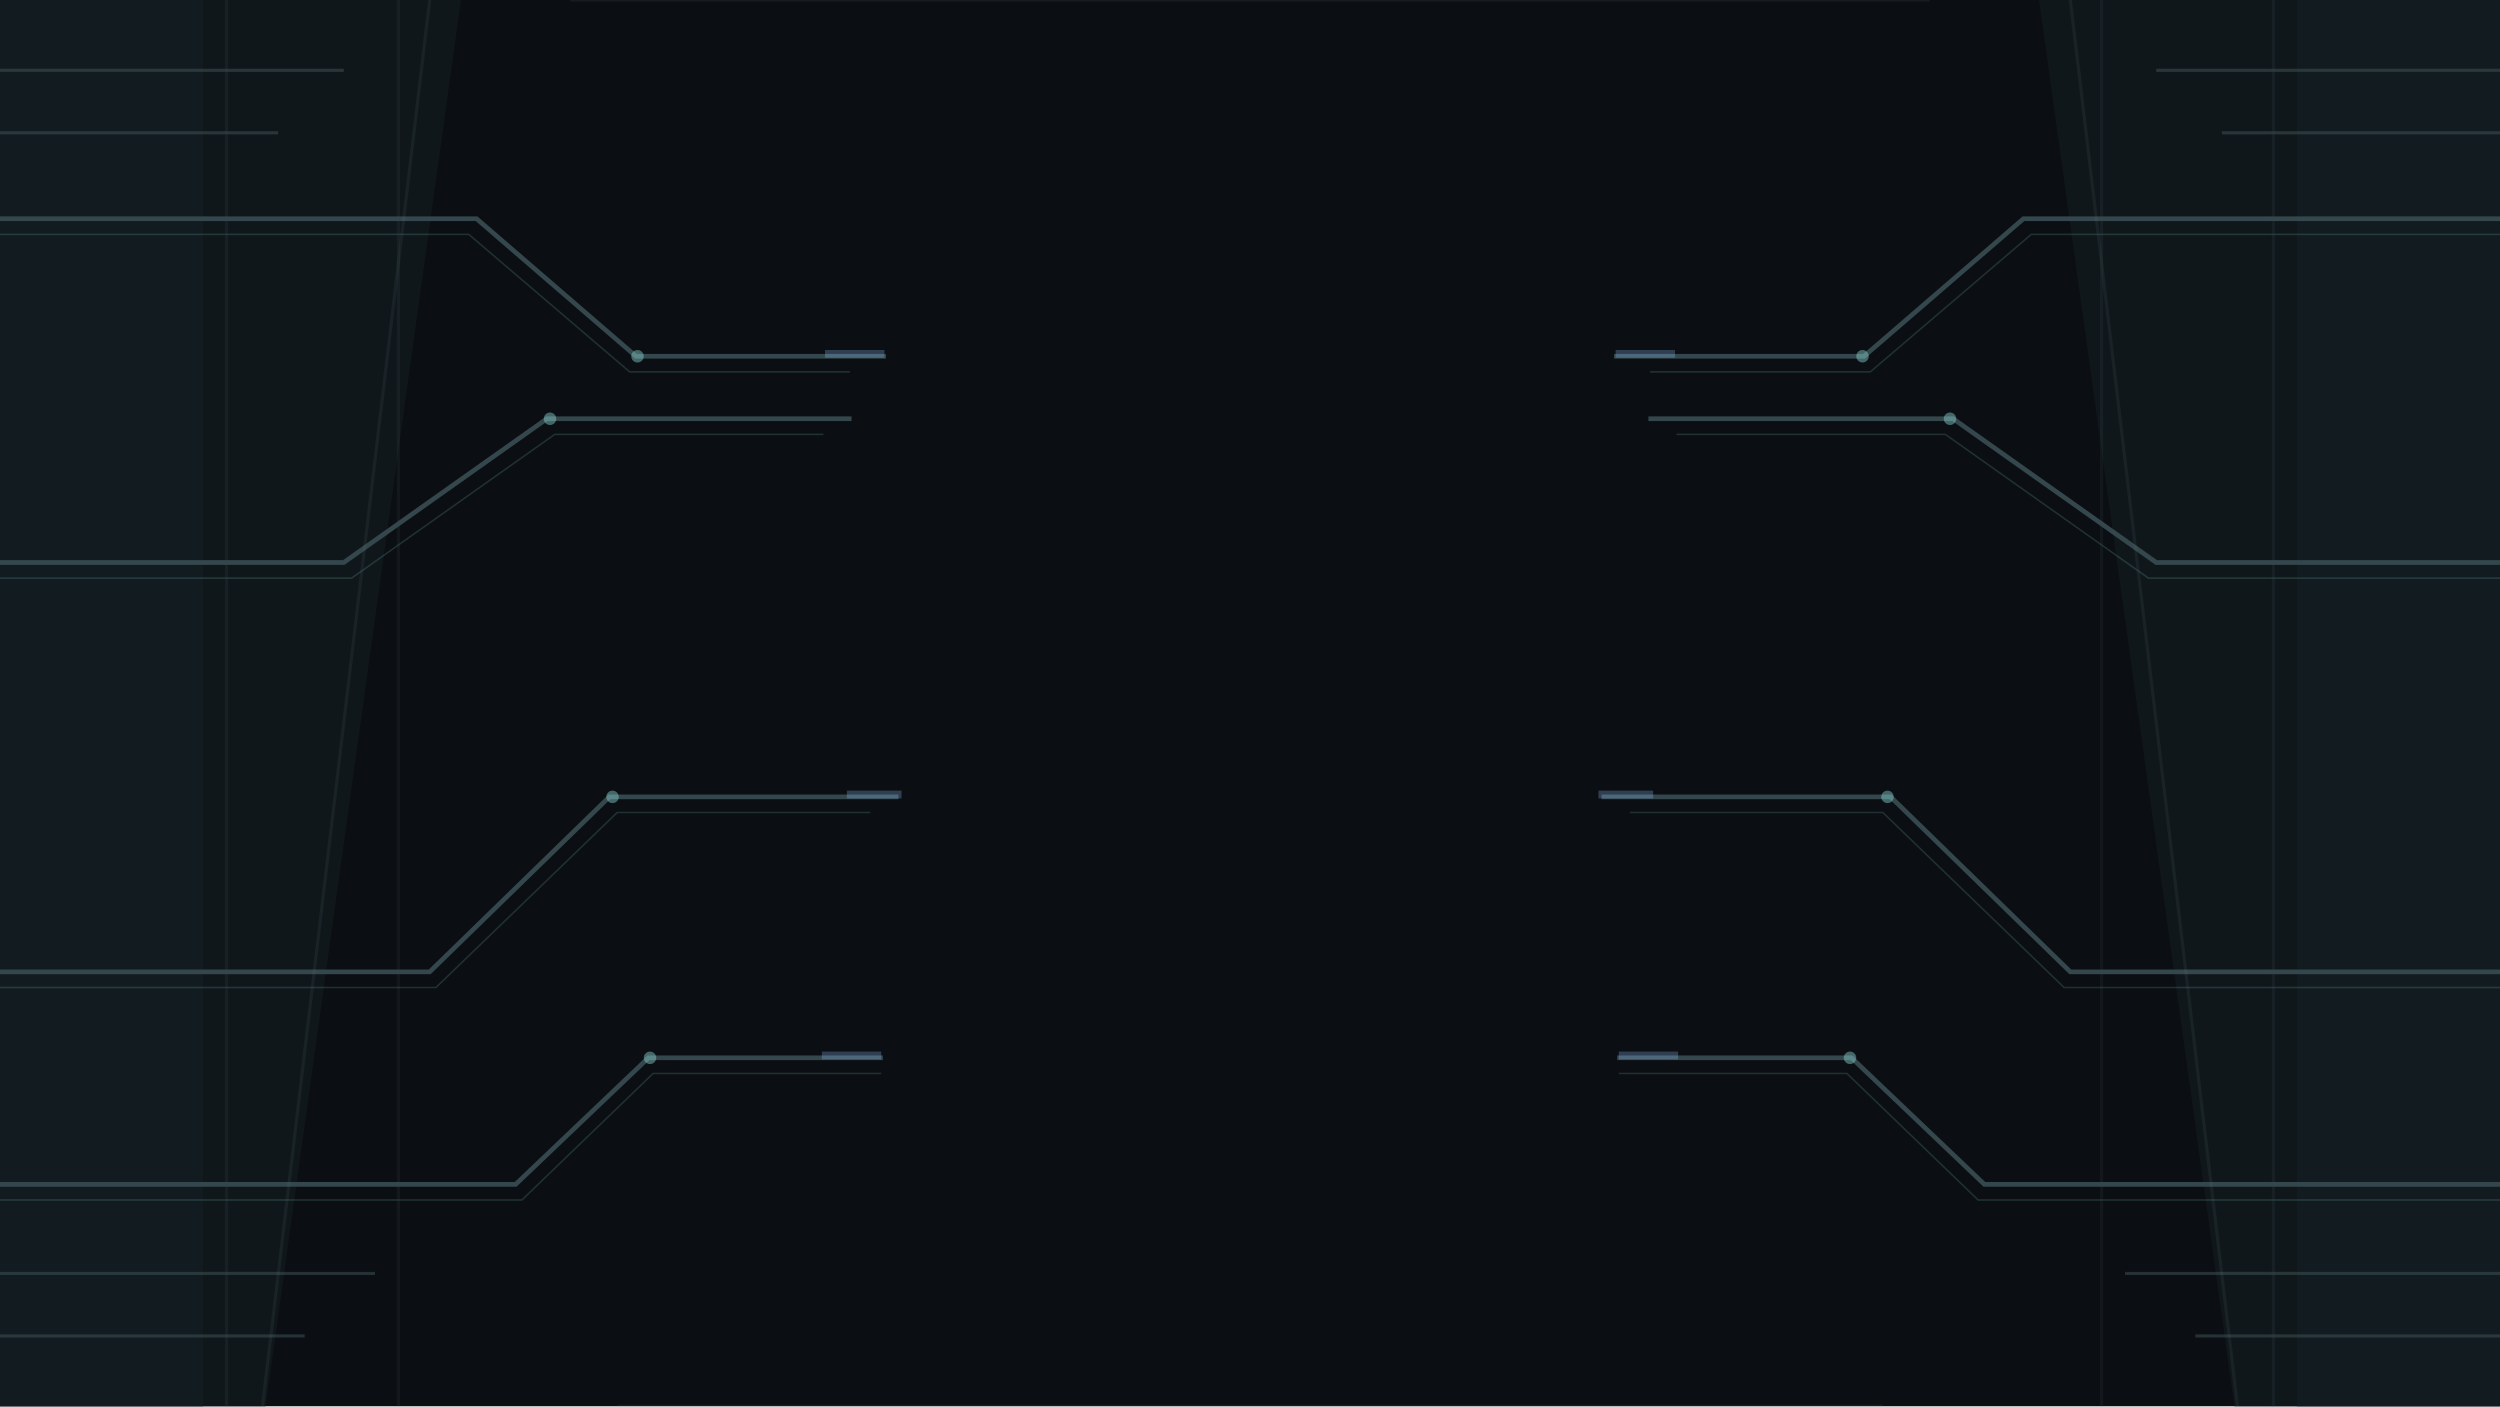
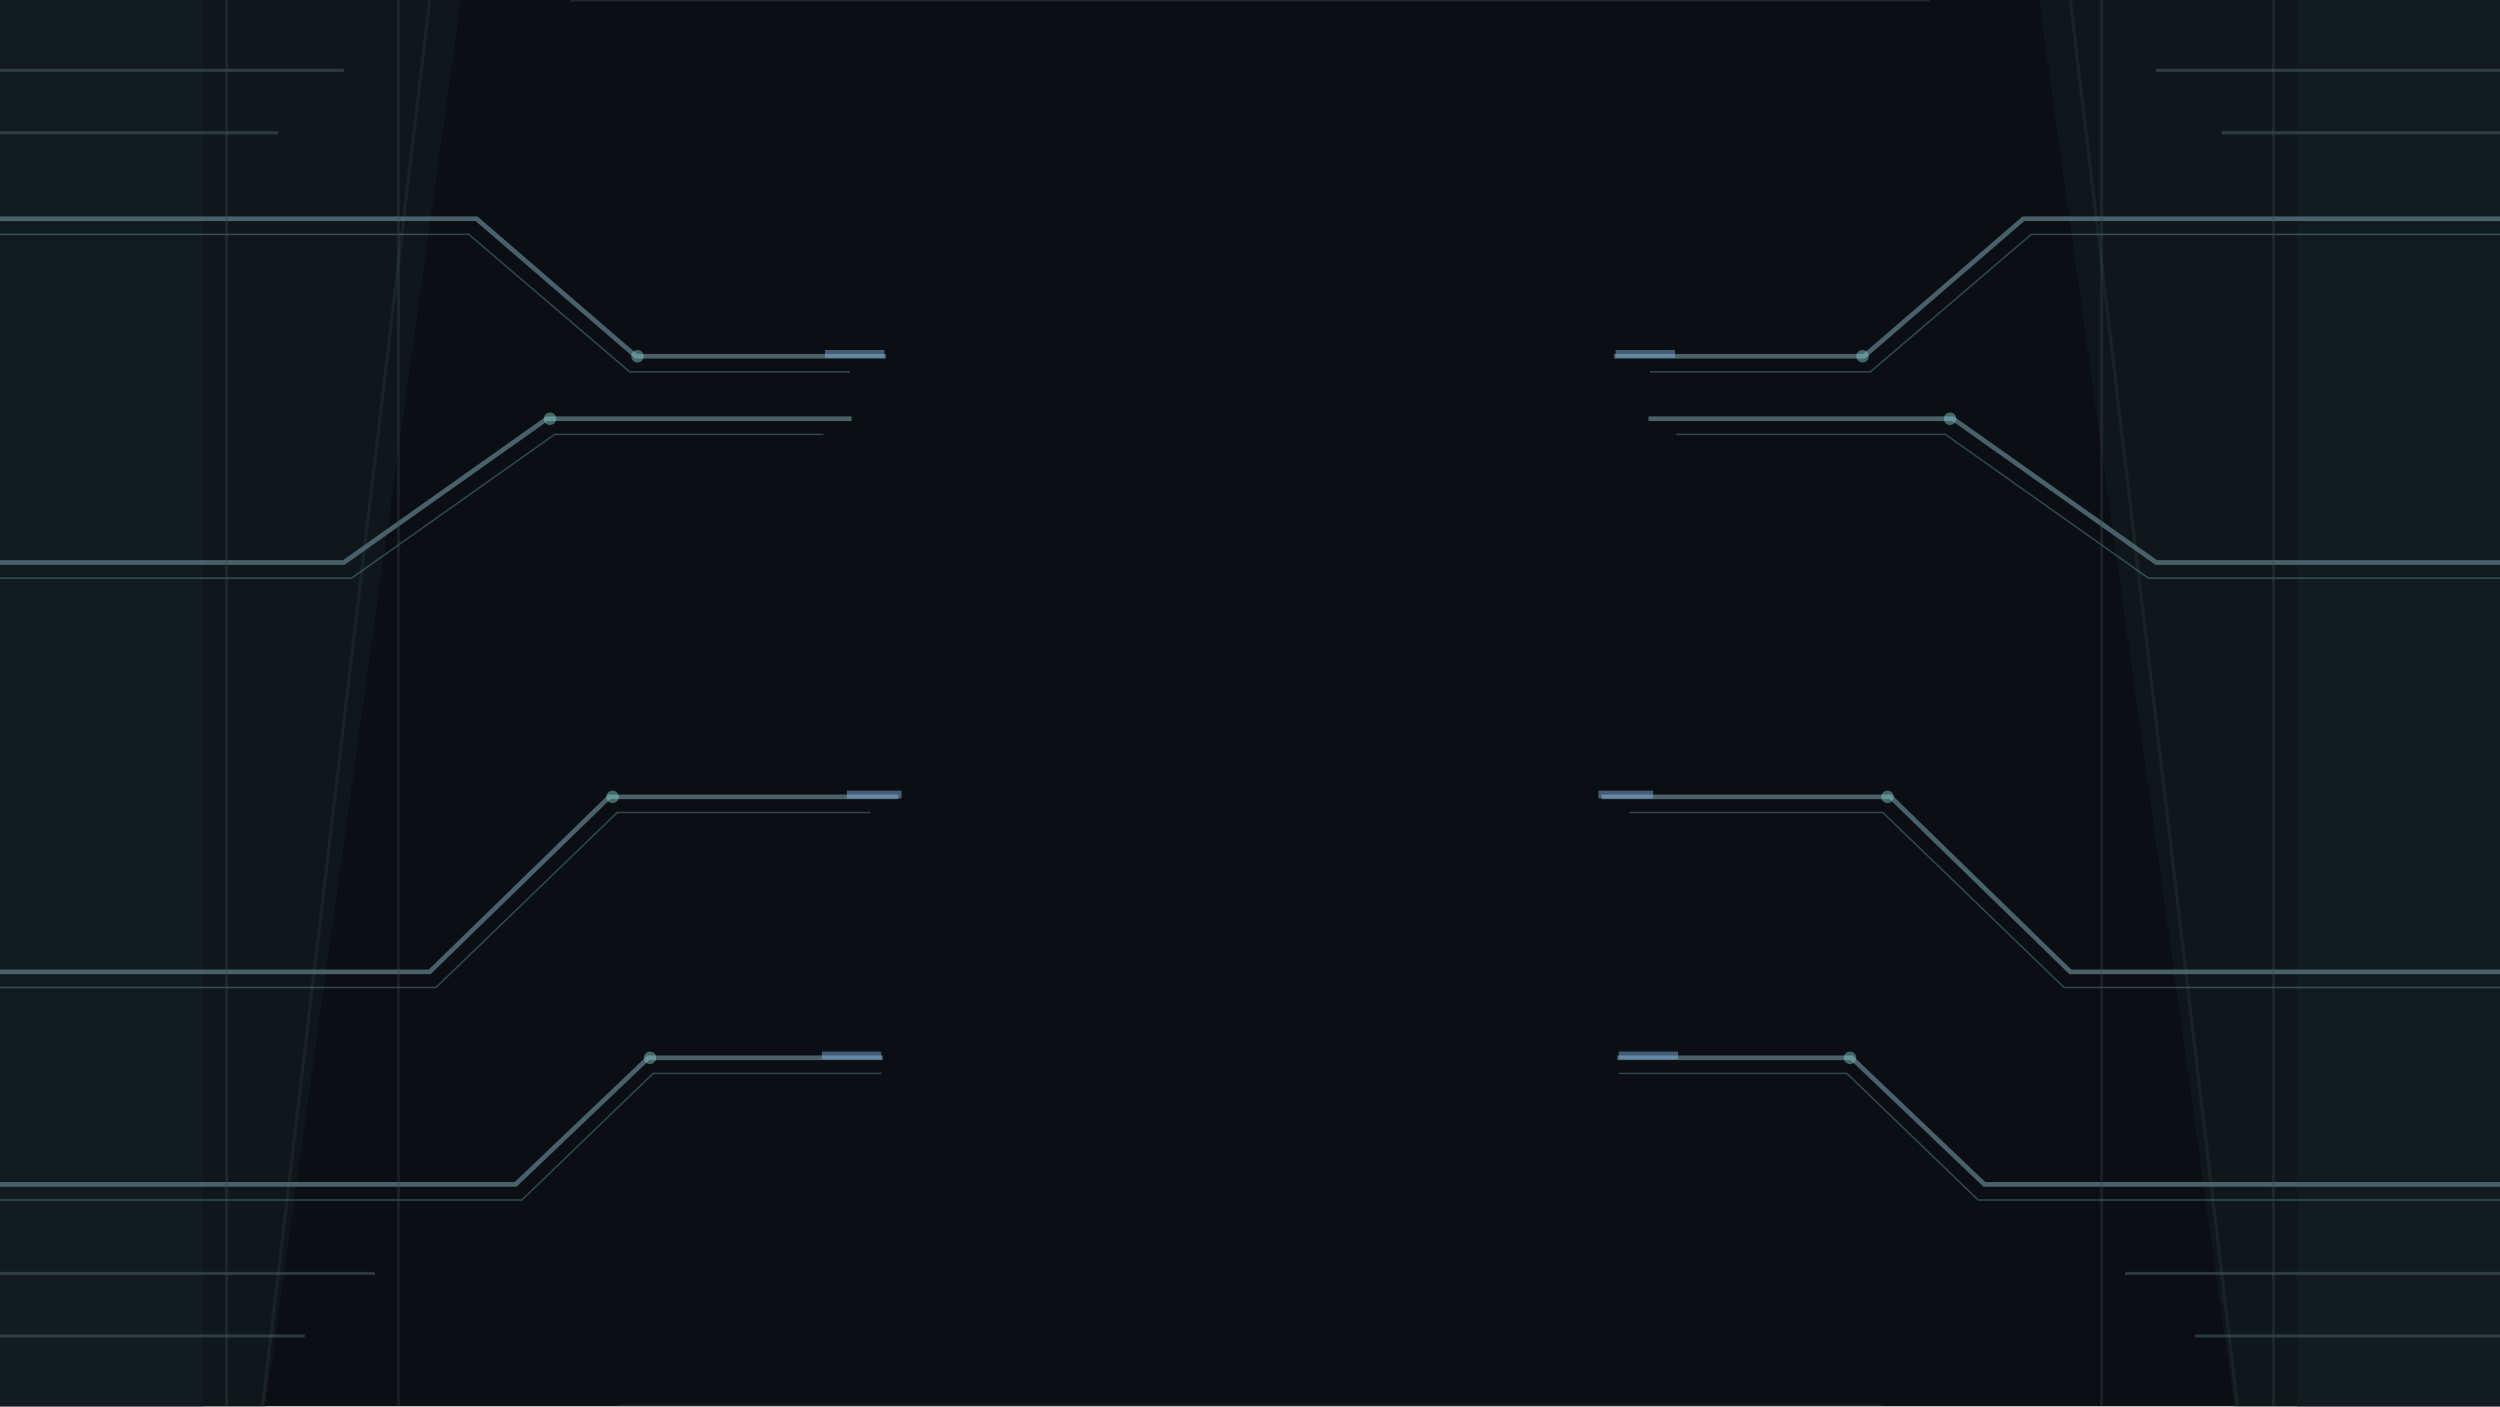
<svg xmlns="http://www.w3.org/2000/svg" viewBox="0 0 1600 900" preserveAspectRatio="xMidYMid slice">
  <rect width="1600" height="900" fill="#0b0e12" />
  <path d="M0 0h295L170 900H0ZM1600 0h-295l125 900h170Z" fill="#10171b" />
  <path d="M0 0h130v900H0ZM1470 0h130v900h-130Z" fill="#121b20" />
-   <path d="M0 140h305l102 88h160M0 360h220l130-92h195M0 622h275l115-112h185M0 758h330l85-81h150" fill="none" stroke="#34474d" stroke-width="3" />
-   <path d="M1600 140h-305l-102 88h-160M1600 360h-220l-130-92h-195M1600 622h-275l-115-112h-185M1600 758h-330l-85-81h-150" fill="none" stroke="#34474d" stroke-width="3" />
-   <path d="M0 150h300l103 88h141M0 370h225l130-92h172M0 632h279l116-112h162M0 768h334l84-81h146" fill="none" stroke="#80d1cb" stroke-opacity=".18" stroke-width="1" />
-   <path d="M1600 150h-300l-103 88h-141M1600 370h-225l-130-92h-172M1600 632h-279l-116-112h-162M1600 768h-334l-84-81h-146" fill="none" stroke="#80d1cb" stroke-opacity=".18" stroke-width="1" />
-   <path d="M0 45h220M0 85h178M0 815h240M0 855h195M1600 45h-220M1600 85h-178M1600 815h-240M1600 855h-195" stroke="#455b61" stroke-opacity=".45" stroke-width="2" />
-   <path d="M145 0v900M1455 0v900M255 0v900M1345 0v900" stroke="#3a4c52" stroke-opacity=".18" stroke-width="2" />
+   <path d="M0 140h305l102 88h160M0 360h220l130-92h195M0 622h275l115-112h185M0 758h330l85-81h150" fill="none" stroke="#48616a" stroke-width="3" />
+   <path d="M1600 140h-305l-102 88h-160M1600 360h-220l-130-92h-195M1600 622h-275l-115-112h-185M1600 758h-330l-85-81h-150" fill="none" stroke="#48616a" stroke-width="3" />
+   <path d="M0 150h300l103 88h141M0 370h225l130-92h172M0 632h279l116-112h162M0 768h334l84-81h146" fill="none" stroke="#80d1cb" stroke-opacity=".3" stroke-width="1" />
+   <path d="M1600 150h-300l-103 88h-141M1600 370h-225l-130-92h-172M1600 632h-279l-116-112h-162M1600 768h-334l-84-81h-146" fill="none" stroke="#80d1cb" stroke-opacity=".3" stroke-width="1" />
+   <path d="M0 45h220M0 85h178M0 815h240M0 855h195M1600 45h-220M1600 85h-178M1600 815h-240M1600 855h-195" stroke="#455b61" stroke-opacity=".55" stroke-width="2" />
+   <path d="M145 0v900M1455 0v900M255 0v900M1345 0v900" stroke="#3a4c52" stroke-opacity=".3" stroke-width="2" />
  <path d="M275 0 168 900M1325 0l107 900" stroke="#5c767c" stroke-opacity=".12" stroke-width="2" />
  <g fill="#88d3d1" fill-opacity=".45">
    <circle cx="408" cy="228" r="4" />
    <circle cx="352" cy="268" r="4" />
    <circle cx="392" cy="510" r="4" />
    <circle cx="416" cy="677" r="4" />
    <circle cx="1192" cy="228" r="4" />
    <circle cx="1248" cy="268" r="4" />
    <circle cx="1208" cy="510" r="4" />
    <circle cx="1184" cy="677" r="4" />
  </g>
-   <g fill="#8bbaf0" fill-opacity=".28">
+   <g fill="#8bbaf0" fill-opacity=".45">
    <rect x="528" y="224" width="38" height="5" />
    <rect x="542" y="506" width="35" height="5" />
    <rect x="526" y="673" width="38" height="5" />
    <rect x="1034" y="224" width="38" height="5" />
    <rect x="1023" y="506" width="35" height="5" />
    <rect x="1036" y="673" width="38" height="5" />
  </g>
-   <path d="M365 0h870M395 900h810" stroke="#4e6269" stroke-opacity=".18" stroke-width="2" />
+   <path d="M365 0h870M395 900h810" stroke="#4e6269" stroke-opacity=".3" stroke-width="2" />
</svg>
